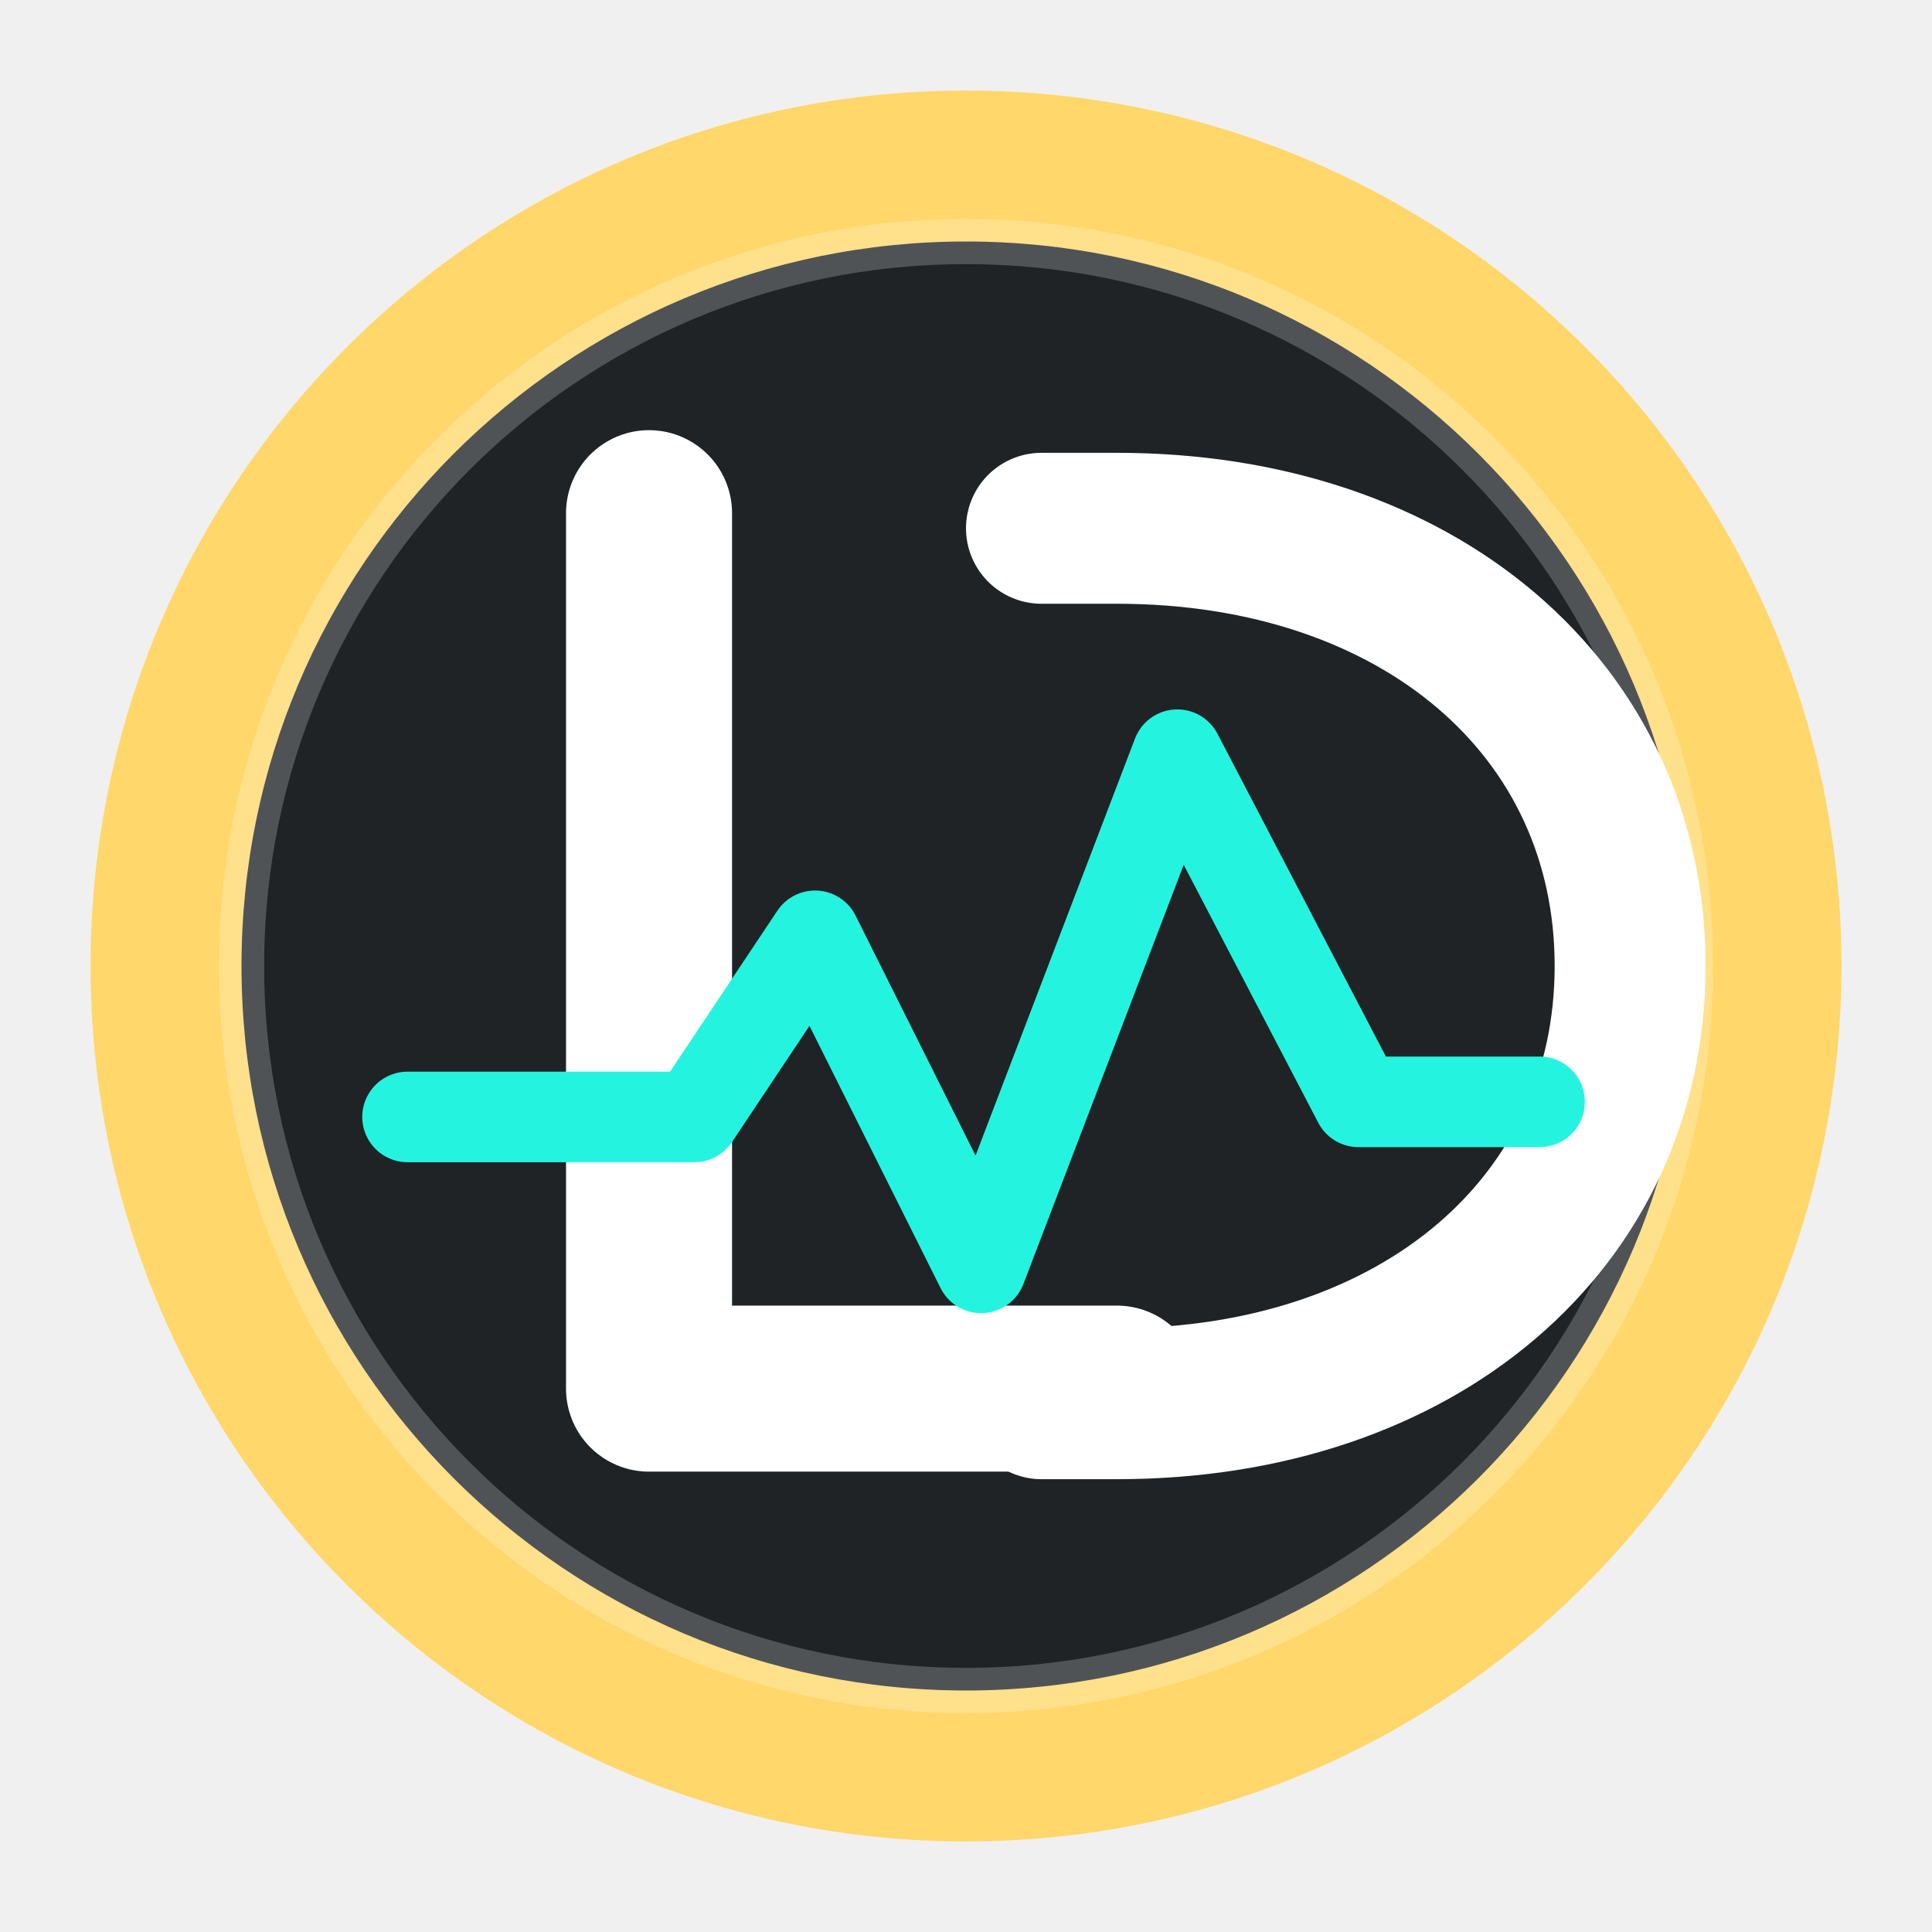
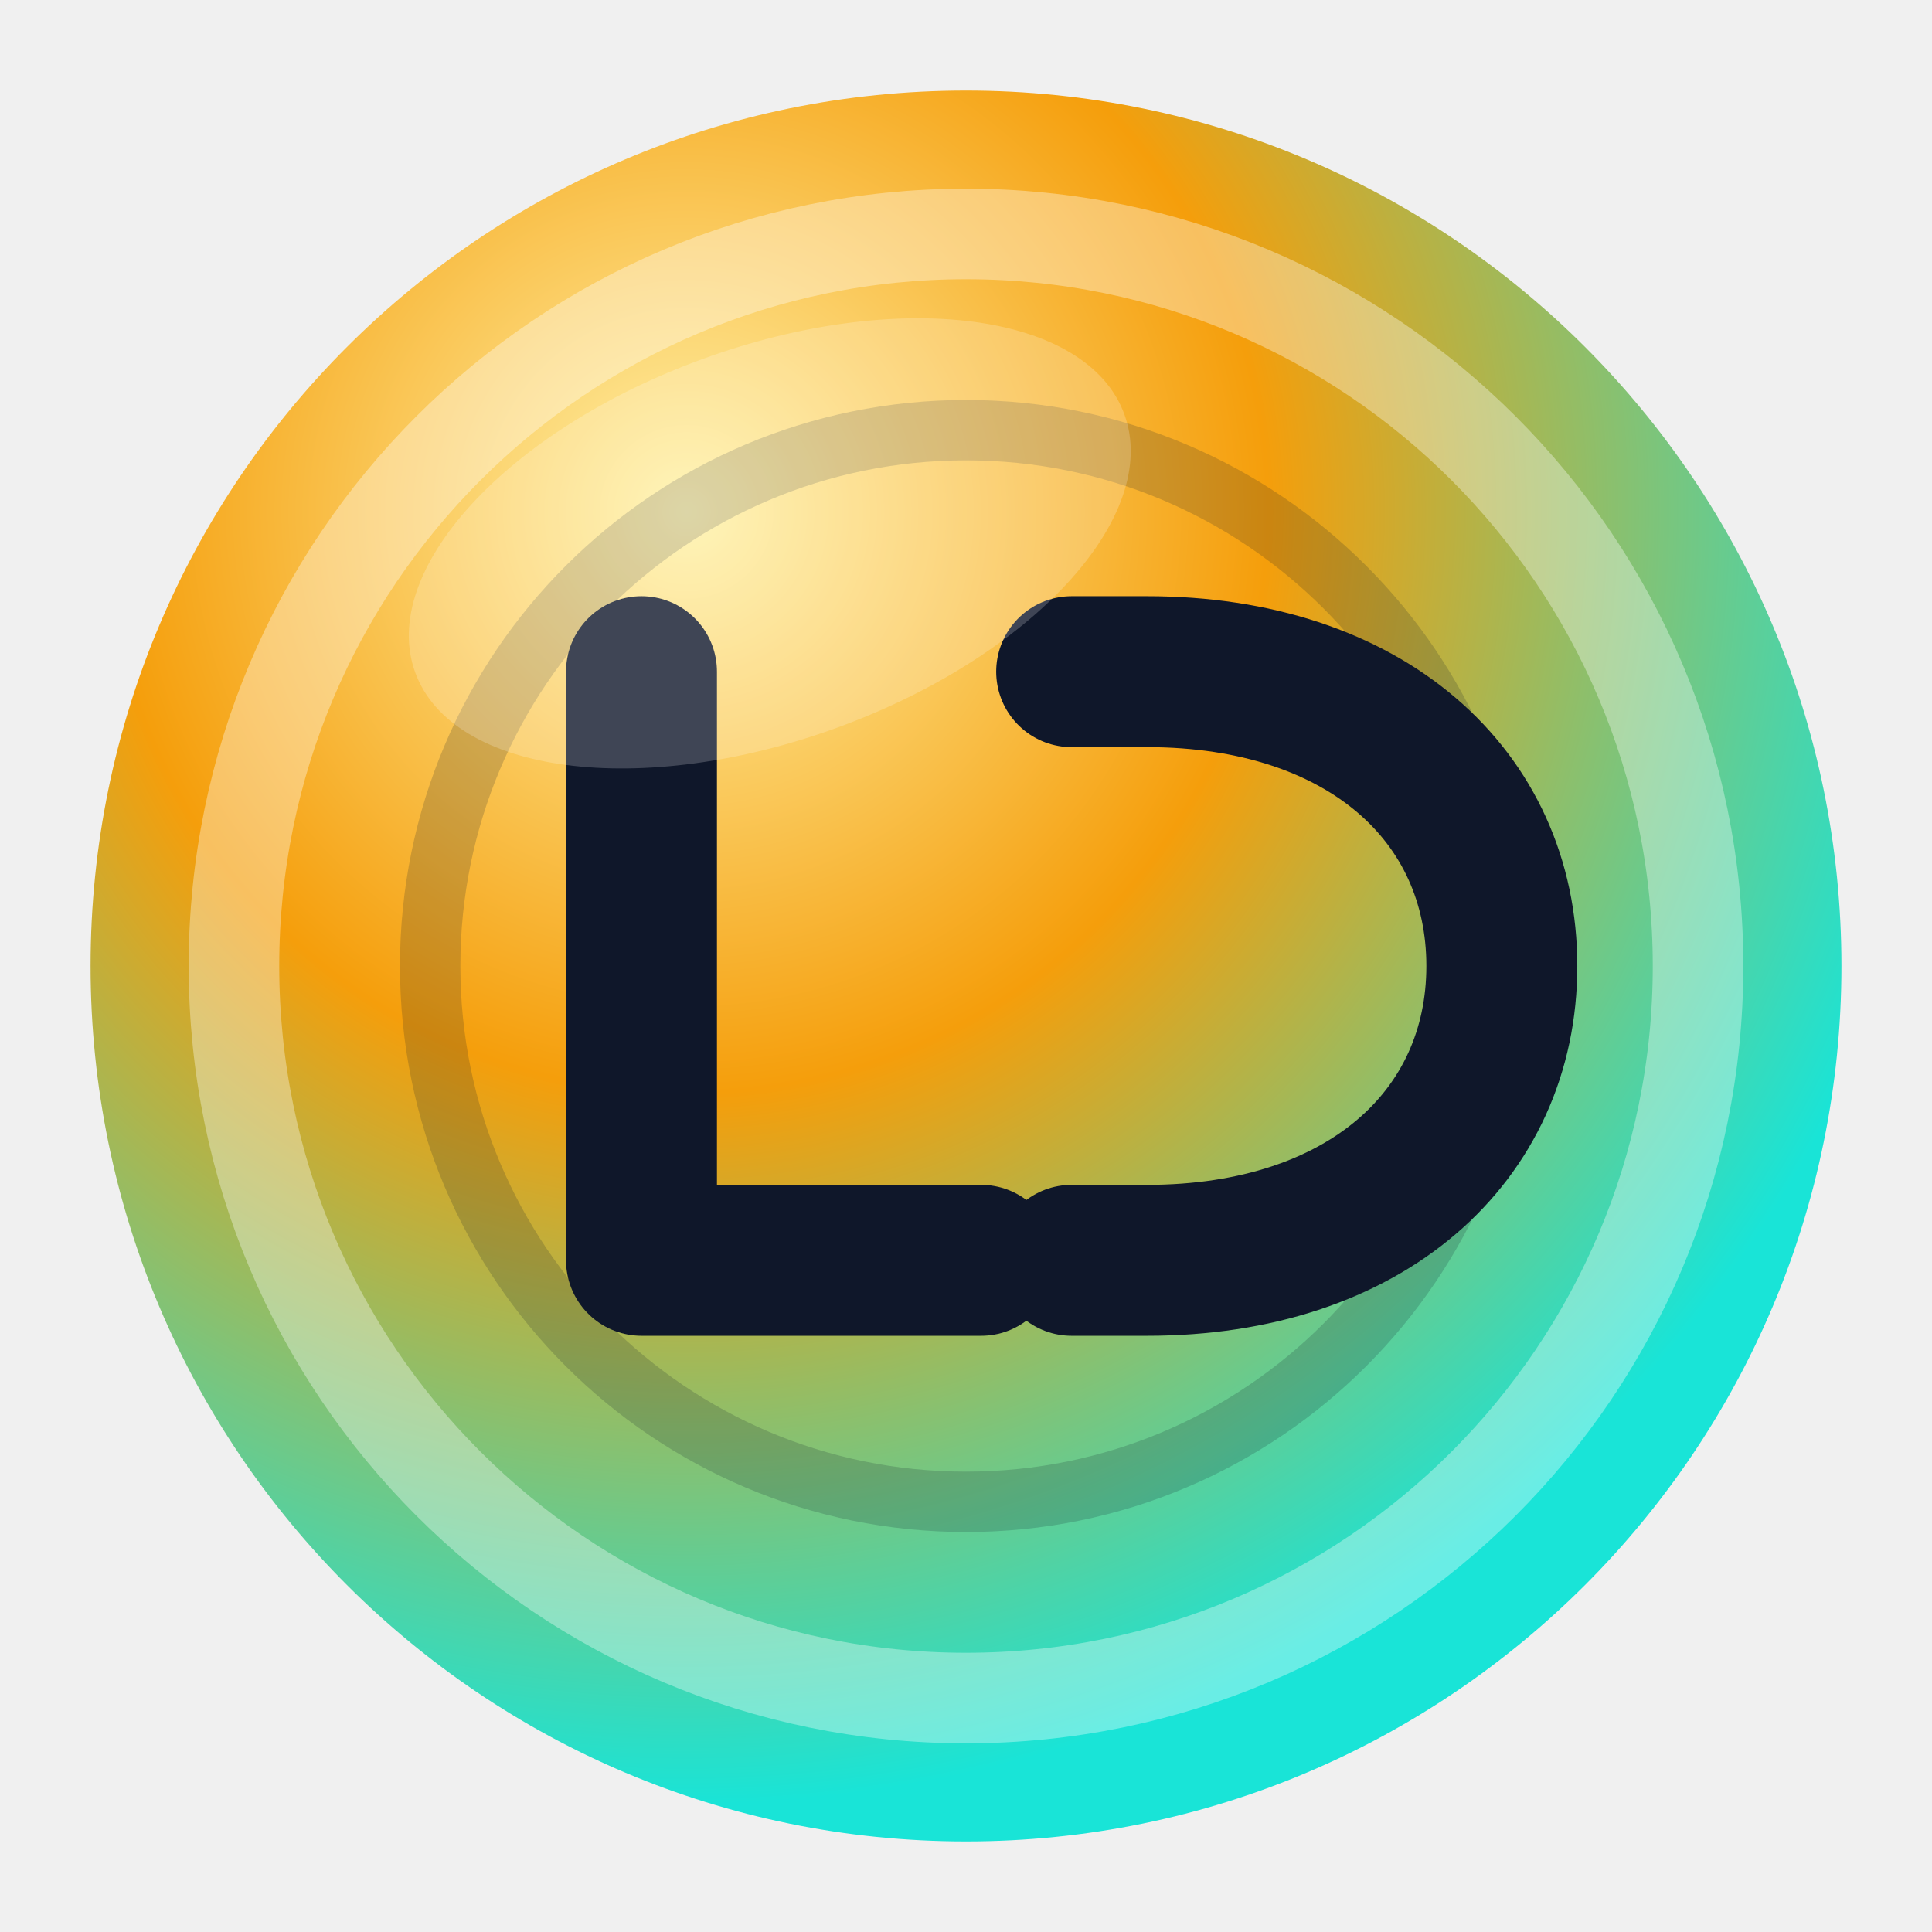
- <svg xmlns="http://www.w3.org/2000/svg" viewBox="0 0 128 128" role="img" aria-label="LiveCoin">
+ <svg xmlns="http://www.w3.org/2000/svg" viewBox="0 0 512 512" role="img" aria-label="LiveCoin">
  <defs>
-     <linearGradient id="a" x1="16" y1="10" x2="112" y2="118">
-       <stop stop-color="#FFD76A" />
-       <stop offset=".48" stop-color="#24F4DF" />
-       <stop offset="1" stop-color="#6D5DFB" />
-     </linearGradient>
+     <radialGradient id="g" cx="34%" cy="24%" r="74%">
+       <stop offset="0" stop-color="#fff2a8" />
+       <stop offset=".45" stop-color="#f59e0b" />
+       <stop offset="1" stop-color="#19e4d7" />
+     </radialGradient>
  </defs>
-   <circle cx="64" cy="64" r="58" fill="url(#a)" />
-   <circle cx="64" cy="64" r="48" fill="#07101F" fill-opacity=".9" stroke="#fff" stroke-opacity=".22" stroke-width="3" />
-   <path d="M43 34v58h31" fill="none" stroke="#fff" stroke-width="11" stroke-linecap="round" stroke-linejoin="round" />
-   <path d="M69 35h5c20 0 34 12 34 29S94 93 74 93h-5" fill="none" stroke="#fff" stroke-width="10" stroke-linecap="round" />
-   <path d="M27 74h19l8-12 11 22 13-34 12 23h12" fill="none" stroke="#24F4DF" stroke-width="6" stroke-linecap="round" stroke-linejoin="round" />
+   <circle cx="256" cy="256" r="232" fill="url(#g)" />
+   <circle cx="256" cy="256" r="194" fill="none" stroke="#fff" stroke-opacity=".35" stroke-width="24" />
+   <circle cx="256" cy="256" r="142" fill="none" stroke="#0f172a" stroke-opacity=".18" stroke-width="16" />
+   <path d="M170 178v156h90" fill="none" stroke="#0f172a" stroke-width="40" stroke-linecap="round" stroke-linejoin="round" />
+   <path d="M284 178h20c58 0 94 33 94 78s-36 78-94 78h-20" fill="none" stroke="#0f172a" stroke-width="40" stroke-linecap="round" />
+   <ellipse cx="204" cy="144" rx="100" ry="52" fill="#fff" opacity=".2" transform="rotate(-20 204 144)" />
</svg>
